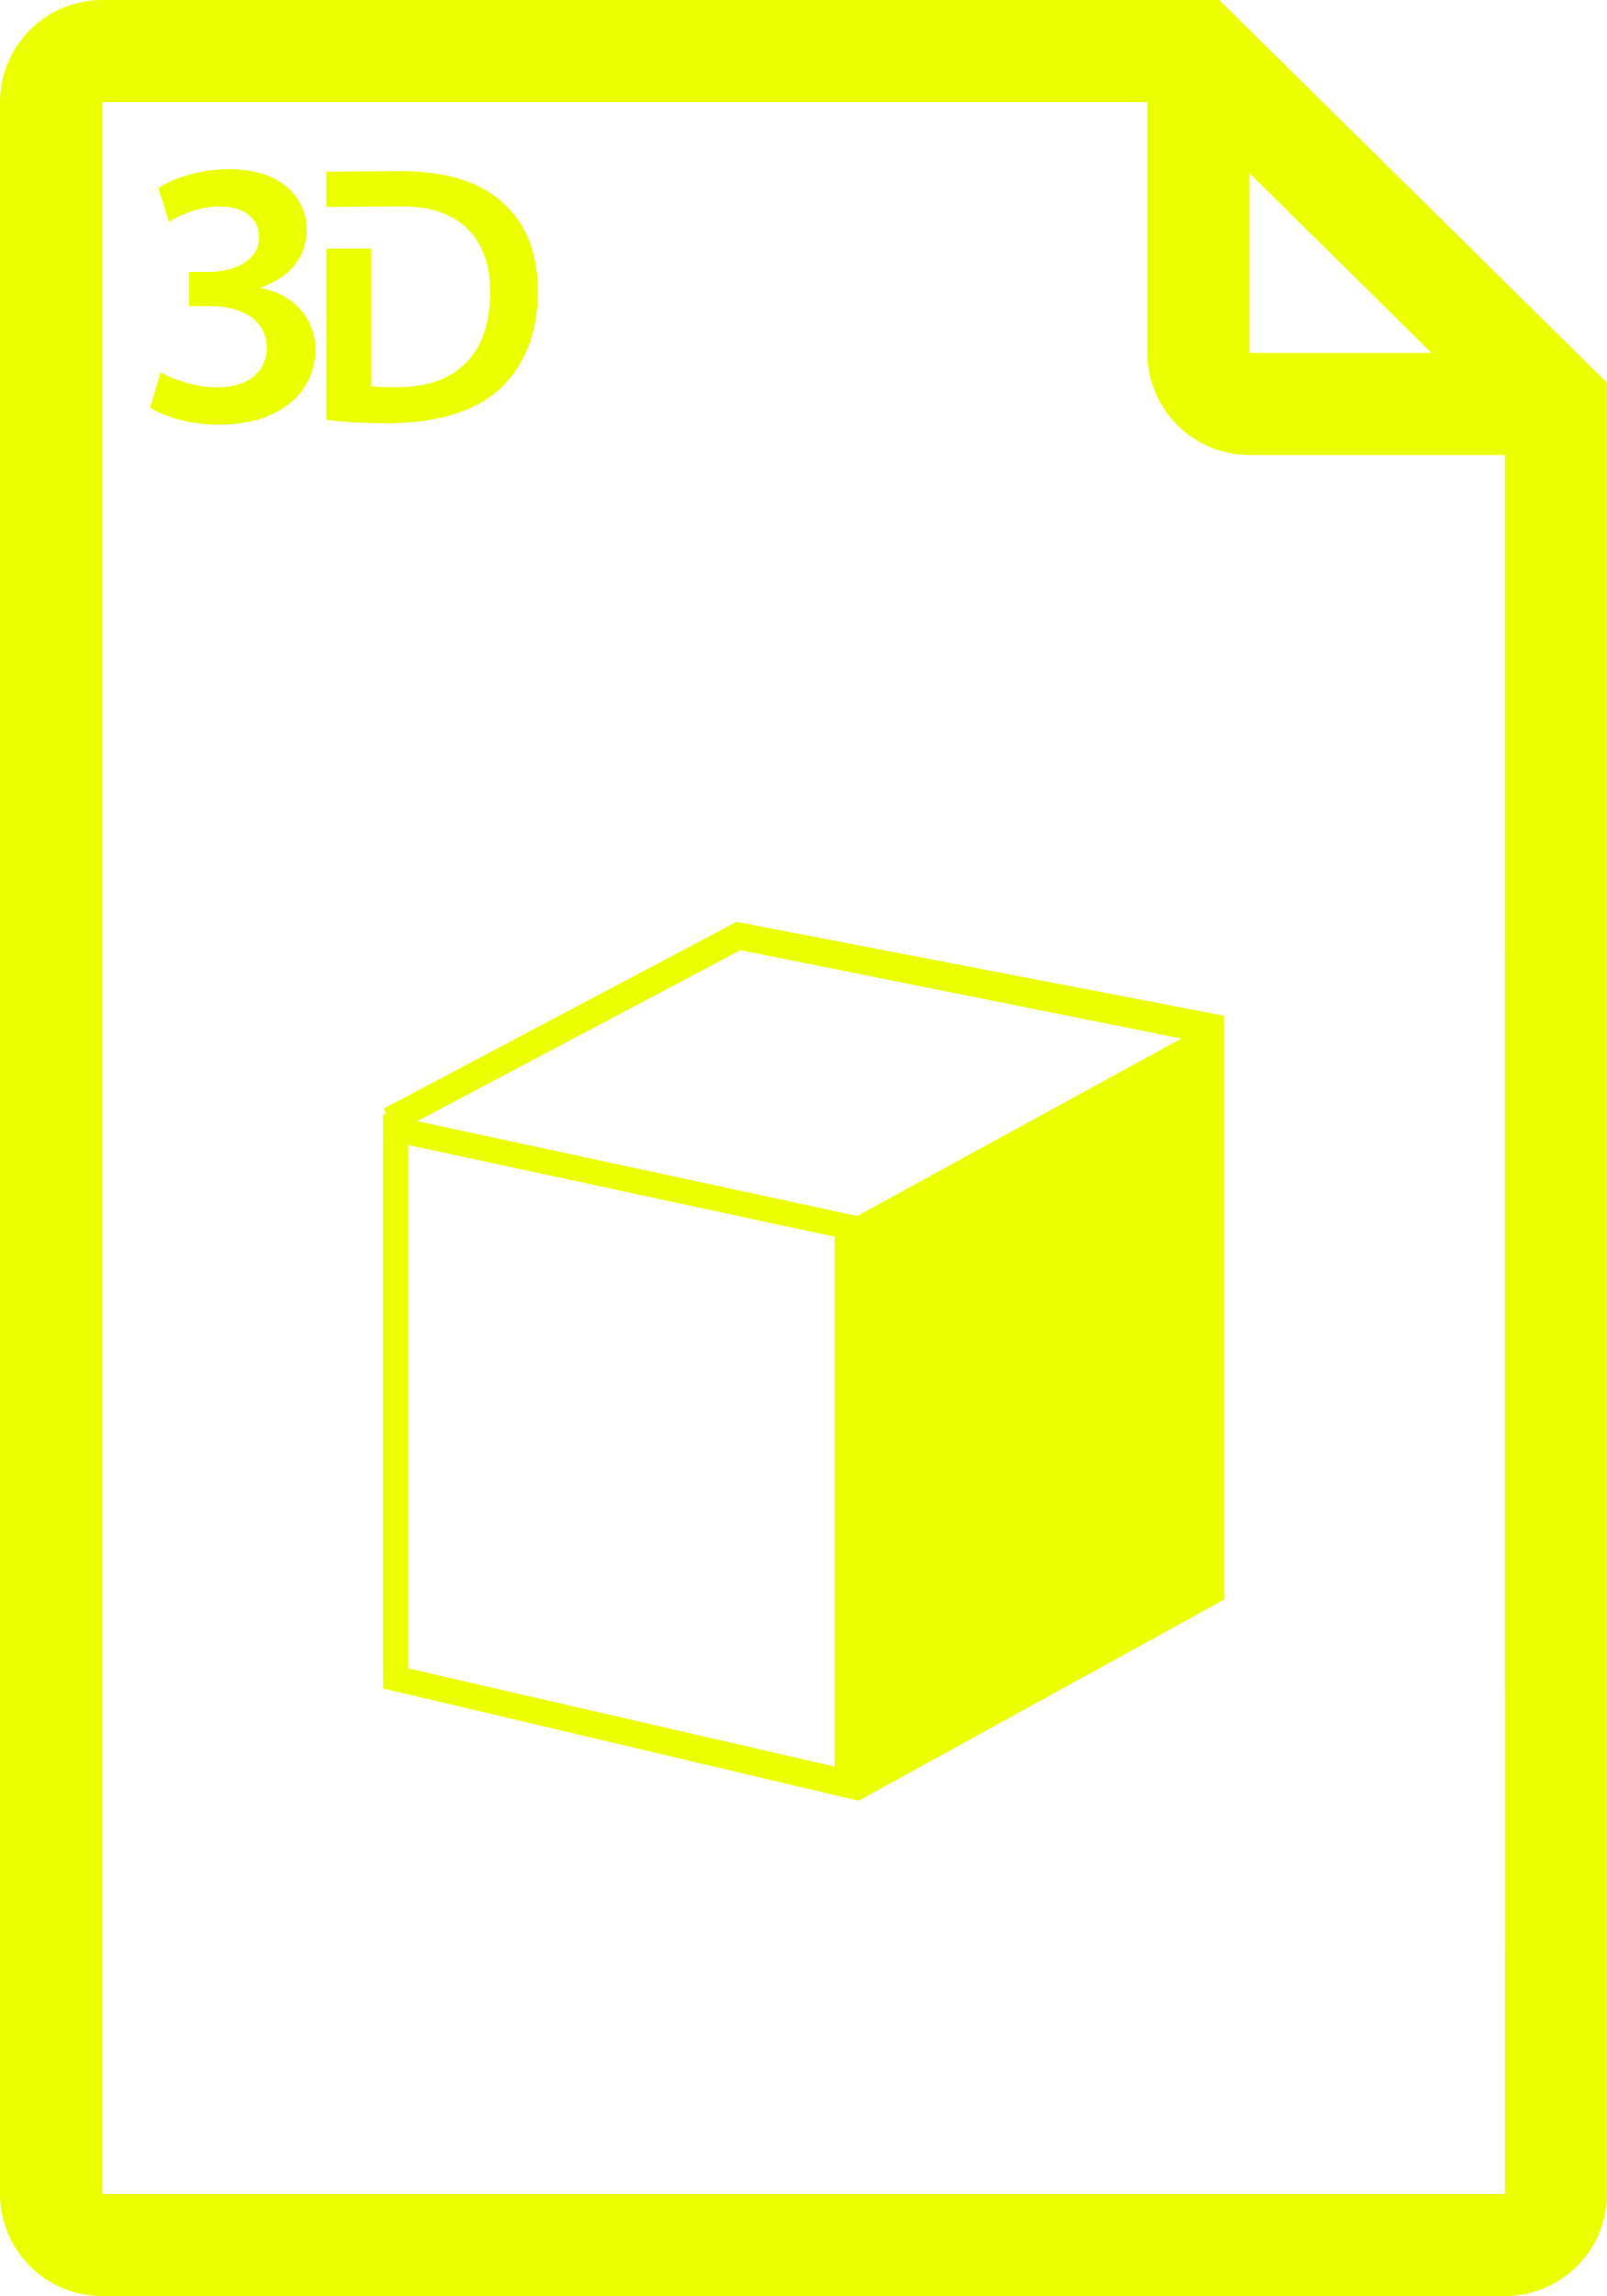
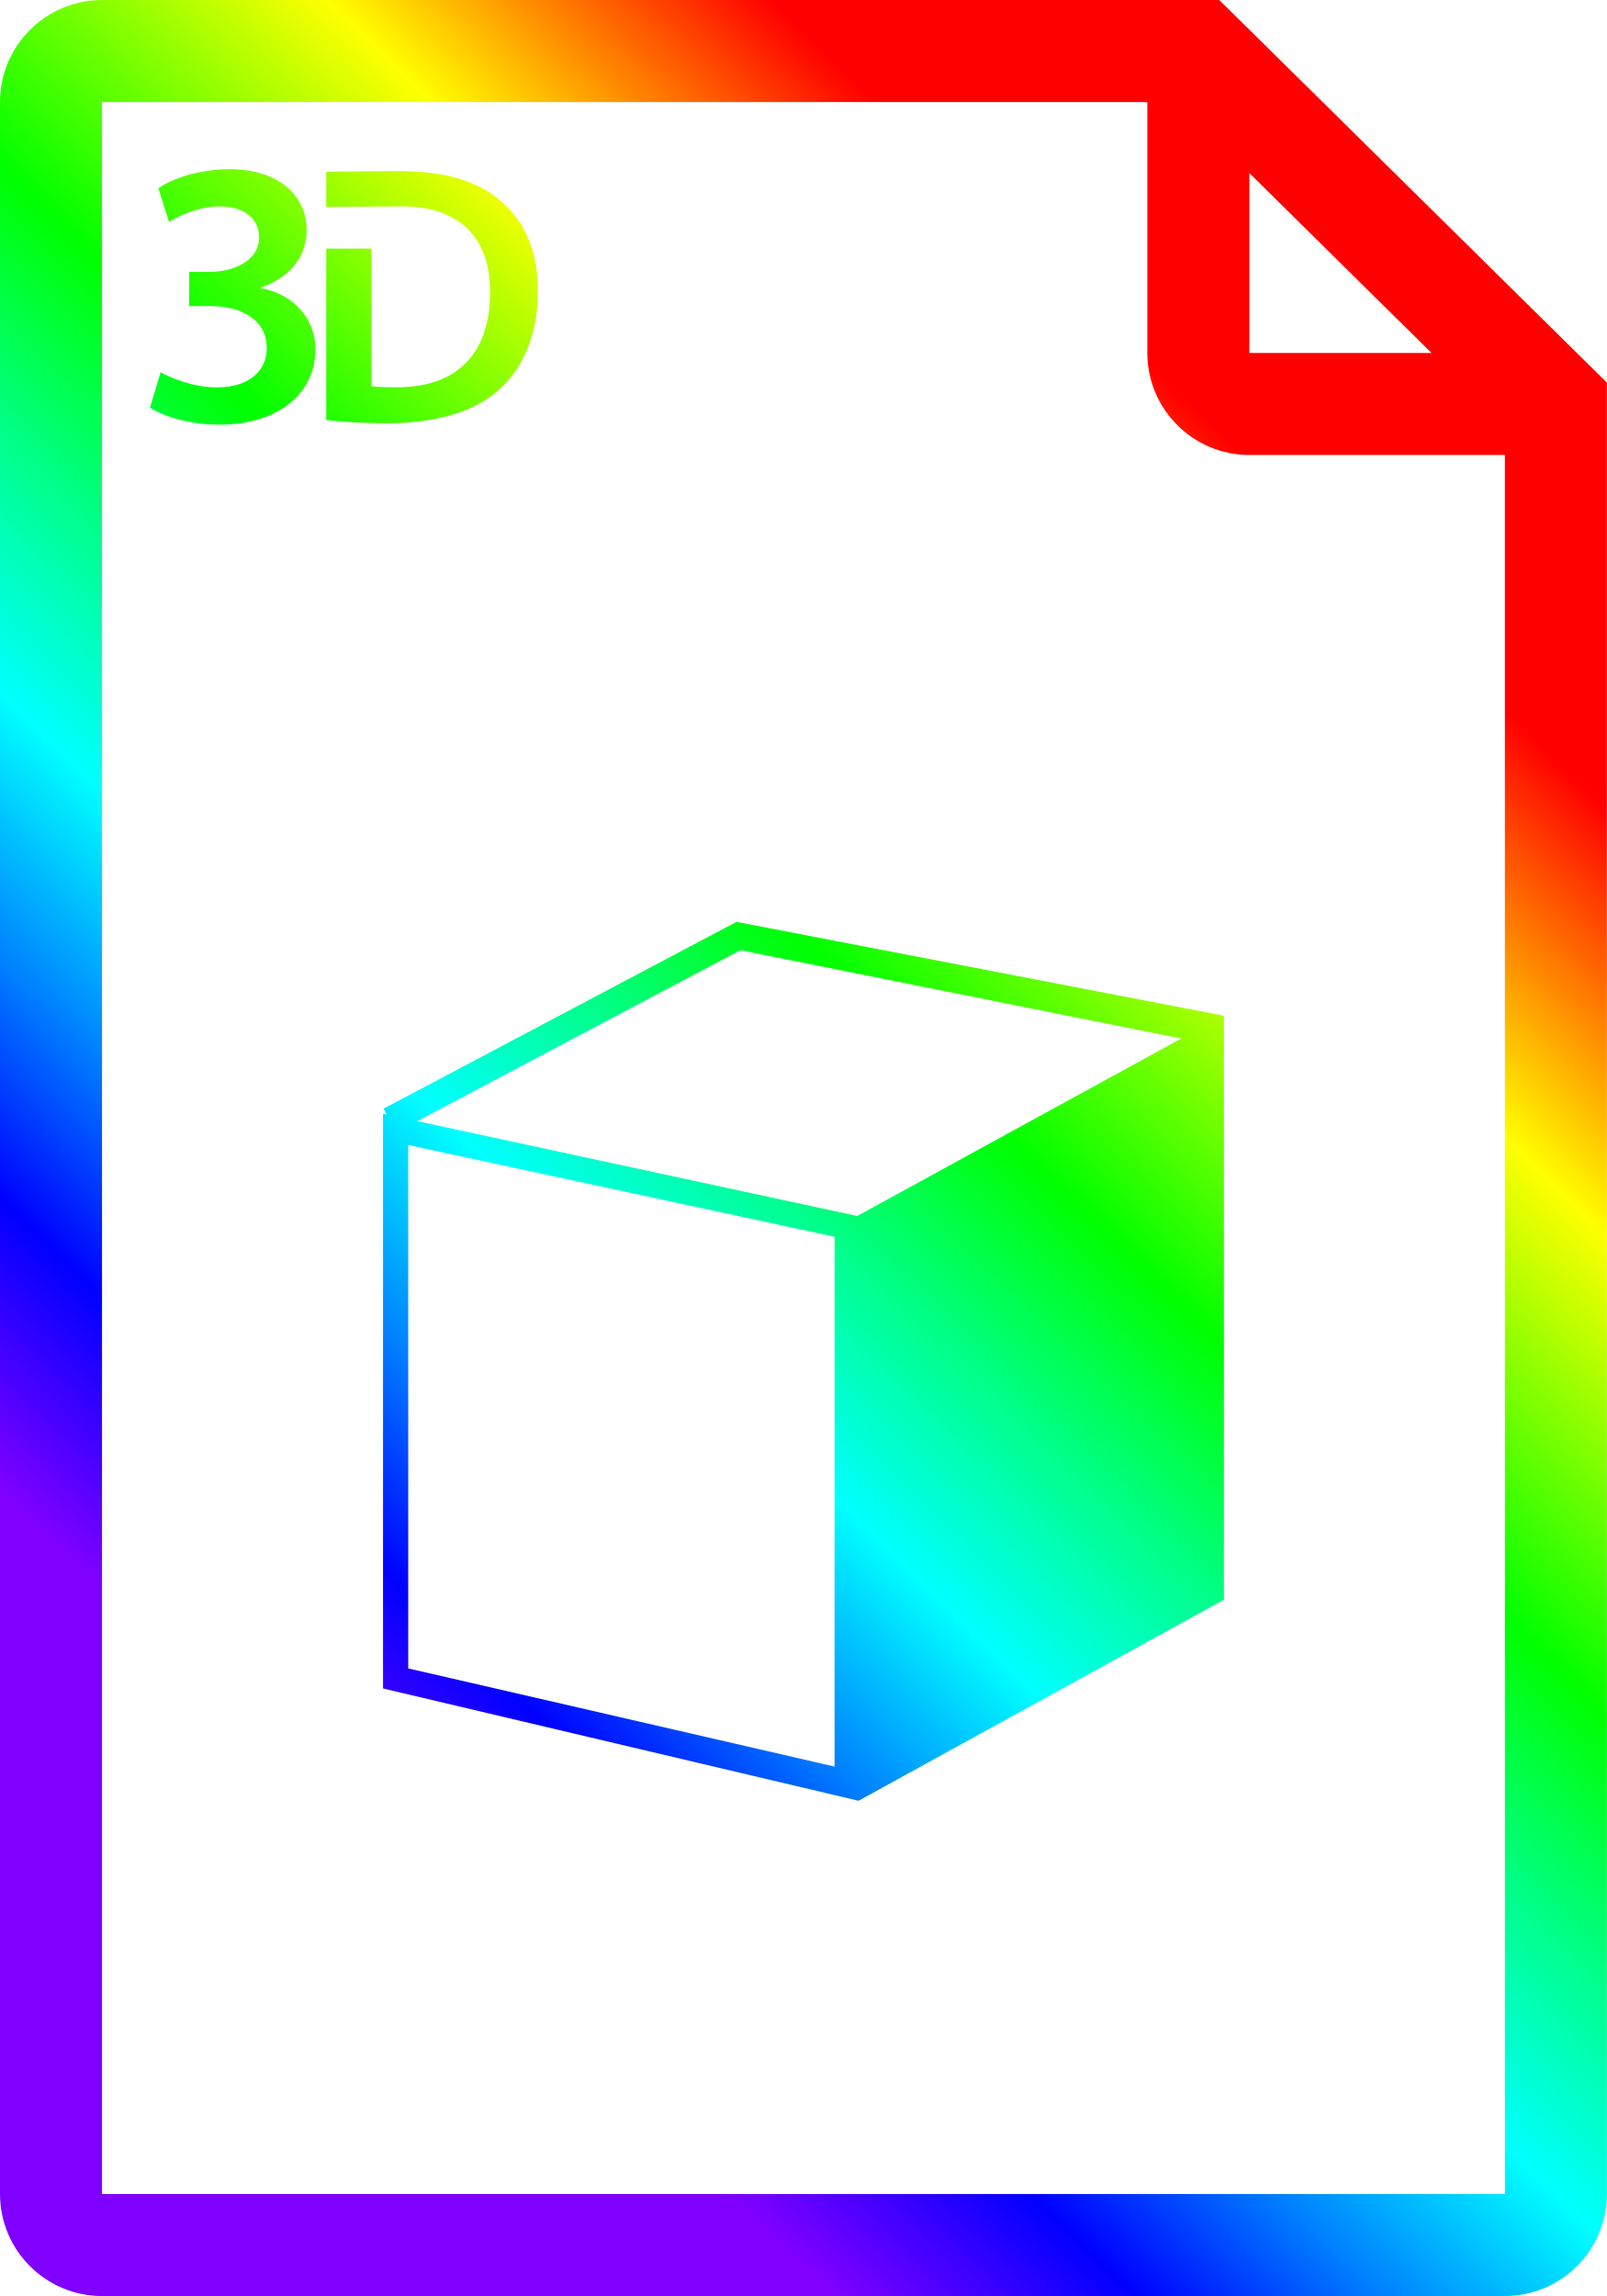
- <svg xmlns="http://www.w3.org/2000/svg" fill="#000000" version="1.1" id="Capa_1" width="100" height="142.866" viewBox="0 0 5.625 8.036" xml:space="preserve">
-   <defs id="defs5" />
-   <g id="g5" transform="matrix(0.1785828,0,0,0.1785828,-1.205612,0)" style="fill:#ecff00;fill-opacity:1">
-     <g id="g4" style="fill:#ecff00;fill-opacity:1">
-       <path d="m 30.651,0 h -21.9 c -1.103,0 -2,0.897 -2,2 v 41 c 0,1.104 0.897,2 2,2 h 27.498 c 1.104,0 2,-0.896 2,-2 V 7.499 Z m 0.59,3.392 3.57,3.525 h -3.57 z M 8.751,43 V 2 h 20.49 v 4.917 c 0,1.103 0.896,2 2,2 h 5.008 L 36.25,43 Z" id="path1" style="fill:#ecff00;fill-opacity:1" />
-       <path d="m 14.269,21.728 0.061,0.116 -0.071,-0.015 v 11.263 l 9.321,2.201 7.162,-3.941 V 19.907 l -9.555,-1.84 z M 23.11,34.623 14.753,32.699 V 22.441 l 8.357,1.798 z m 6.795,-14.269 -6.352,3.478 -8.623,-1.859 6.334,-3.351 z" id="path2" style="fill:#ecff00;fill-opacity:1" />
-       <path d="M 16.538,7.632 C 17,7.214 17.295,6.566 17.295,5.702 17.295,4.873 17.006,4.296 16.538,3.915 16.092,3.54 15.465,3.352 14.558,3.352 l -1.412,0.012 v 0.691 l 1.49,-0.011 c 1.11,0 1.729,0.612 1.722,1.686 0,1.232 -0.685,1.866 -1.837,1.859 -0.18,0 -0.367,0 -0.49,-0.021 V 4.871 H 13.146 V 8.23 c 0.288,0.036 0.676,0.065 1.195,0.065 0.944,0 1.714,-0.223 2.197,-0.663 z" id="path3" style="fill:#ecff00;fill-opacity:1" />
-       <path d="M 11.868,5.648 V 5.633 c 0.596,-0.209 0.894,-0.626 0.894,-1.133 0,-0.634 -0.514,-1.185 -1.513,-1.185 -0.581,0 -1.118,0.179 -1.394,0.373 l 0.209,0.663 c 0.201,-0.134 0.596,-0.306 0.99,-0.306 0.529,0 0.776,0.276 0.776,0.604 0,0.484 -0.537,0.678 -0.962,0.678 H 10.46 v 0.671 h 0.424 c 0.558,0 1.095,0.246 1.095,0.819 0.009,0.38 -0.275,0.775 -0.976,0.775 -0.462,0 -0.917,-0.187 -1.103,-0.298 L 9.691,7.988 c 0.261,0.171 0.769,0.334 1.357,0.334 1.2,0 1.885,-0.647 1.885,-1.468 C 12.934,6.2 12.457,5.752 11.868,5.648 Z" id="path4" style="fill:#ecff00;fill-opacity:1" />
+ <svg xmlns="http://www.w3.org/2000/svg" xmlns:xlink="http://www.w3.org/1999/xlink" fill="#000000" version="1.1" id="Capa_1" width="100" height="142.866" viewBox="0 0 5.625 8.036" xml:space="preserve">
+   <defs id="defs5">
+     <linearGradient id="linearGradient14">
+       <stop style="stop-color:#ff0000;stop-opacity:1;" offset="0" id="stop15" />
+       <stop style="stop-color:#ff7f00;stop-opacity:1;" offset="0.096" id="stop17" />
+       <stop style="stop-color:#ffff00;stop-opacity:1;" offset="0.192" id="stop18" />
+       <stop style="stop-color:#7fff00;stop-opacity:1;" offset="0.298" id="stop19" />
+       <stop style="stop-color:#00ff00;stop-opacity:1;" offset="0.407" id="stop20" />
+       <stop style="stop-color:#00ff7f;stop-opacity:1;" offset="0.517" id="stop21" />
+       <stop style="stop-color:#00ffff;stop-opacity:1;" offset="0.643" id="stop22" />
+       <stop style="stop-color:#007fff;stop-opacity:1;" offset="0.764" id="stop23" />
+       <stop style="stop-color:#0000ff;stop-opacity:1;" offset="0.87" id="stop24" />
+       <stop style="stop-color:#7f00ff;stop-opacity:1;" offset="1" id="stop16" />
+     </linearGradient>
+     <linearGradient xlink:href="#linearGradient14" id="linearGradient16" x1="33.44" y1="11.171" x2="11.56" y2="33.829" gradientUnits="userSpaceOnUse" />
+   </defs>
+   <g id="g5" transform="matrix(0.1785828,0,0,0.1785828,-1.205612,0)" style="fill:url(#linearGradient16);fill-opacity:1">
+     <g id="g4" style="fill:url(#linearGradient16);fill-opacity:1">
+       <path d="m 30.651,0 h -21.9 c -1.103,0 -2,0.897 -2,2 v 41 c 0,1.104 0.897,2 2,2 h 27.498 c 1.104,0 2,-0.896 2,-2 V 7.499 Z m 0.59,3.392 3.57,3.525 h -3.57 z M 8.751,43 V 2 h 20.49 v 4.917 c 0,1.103 0.896,2 2,2 h 5.008 L 36.25,43 Z" id="path1" style="fill:url(#linearGradient16);fill-opacity:1" />
+       <path d="m 14.269,21.728 0.061,0.116 -0.071,-0.015 v 11.263 l 9.321,2.201 7.162,-3.941 V 19.907 l -9.555,-1.84 z M 23.11,34.623 14.753,32.699 V 22.441 l 8.357,1.798 z m 6.795,-14.269 -6.352,3.478 -8.623,-1.859 6.334,-3.351 z" id="path2" style="fill:url(#linearGradient16);fill-opacity:1" />
+       <path d="M 16.538,7.632 C 17,7.214 17.295,6.566 17.295,5.702 17.295,4.873 17.006,4.296 16.538,3.915 16.092,3.54 15.465,3.352 14.558,3.352 l -1.412,0.012 v 0.691 l 1.49,-0.011 c 1.11,0 1.729,0.612 1.722,1.686 0,1.232 -0.685,1.866 -1.837,1.859 -0.18,0 -0.367,0 -0.49,-0.021 V 4.871 H 13.146 V 8.23 c 0.288,0.036 0.676,0.065 1.195,0.065 0.944,0 1.714,-0.223 2.197,-0.663 z" id="path3" style="fill:url(#linearGradient16);fill-opacity:1" />
+       <path d="M 11.868,5.648 V 5.633 c 0.596,-0.209 0.894,-0.626 0.894,-1.133 0,-0.634 -0.514,-1.185 -1.513,-1.185 -0.581,0 -1.118,0.179 -1.394,0.373 l 0.209,0.663 c 0.201,-0.134 0.596,-0.306 0.99,-0.306 0.529,0 0.776,0.276 0.776,0.604 0,0.484 -0.537,0.678 -0.962,0.678 H 10.46 v 0.671 h 0.424 c 0.558,0 1.095,0.246 1.095,0.819 0.009,0.38 -0.275,0.775 -0.976,0.775 -0.462,0 -0.917,-0.187 -1.103,-0.298 L 9.691,7.988 c 0.261,0.171 0.769,0.334 1.357,0.334 1.2,0 1.885,-0.647 1.885,-1.468 C 12.934,6.2 12.457,5.752 11.868,5.648 Z" id="path4" style="fill:url(#linearGradient16);fill-opacity:1" />
    </g>
  </g>
</svg>
